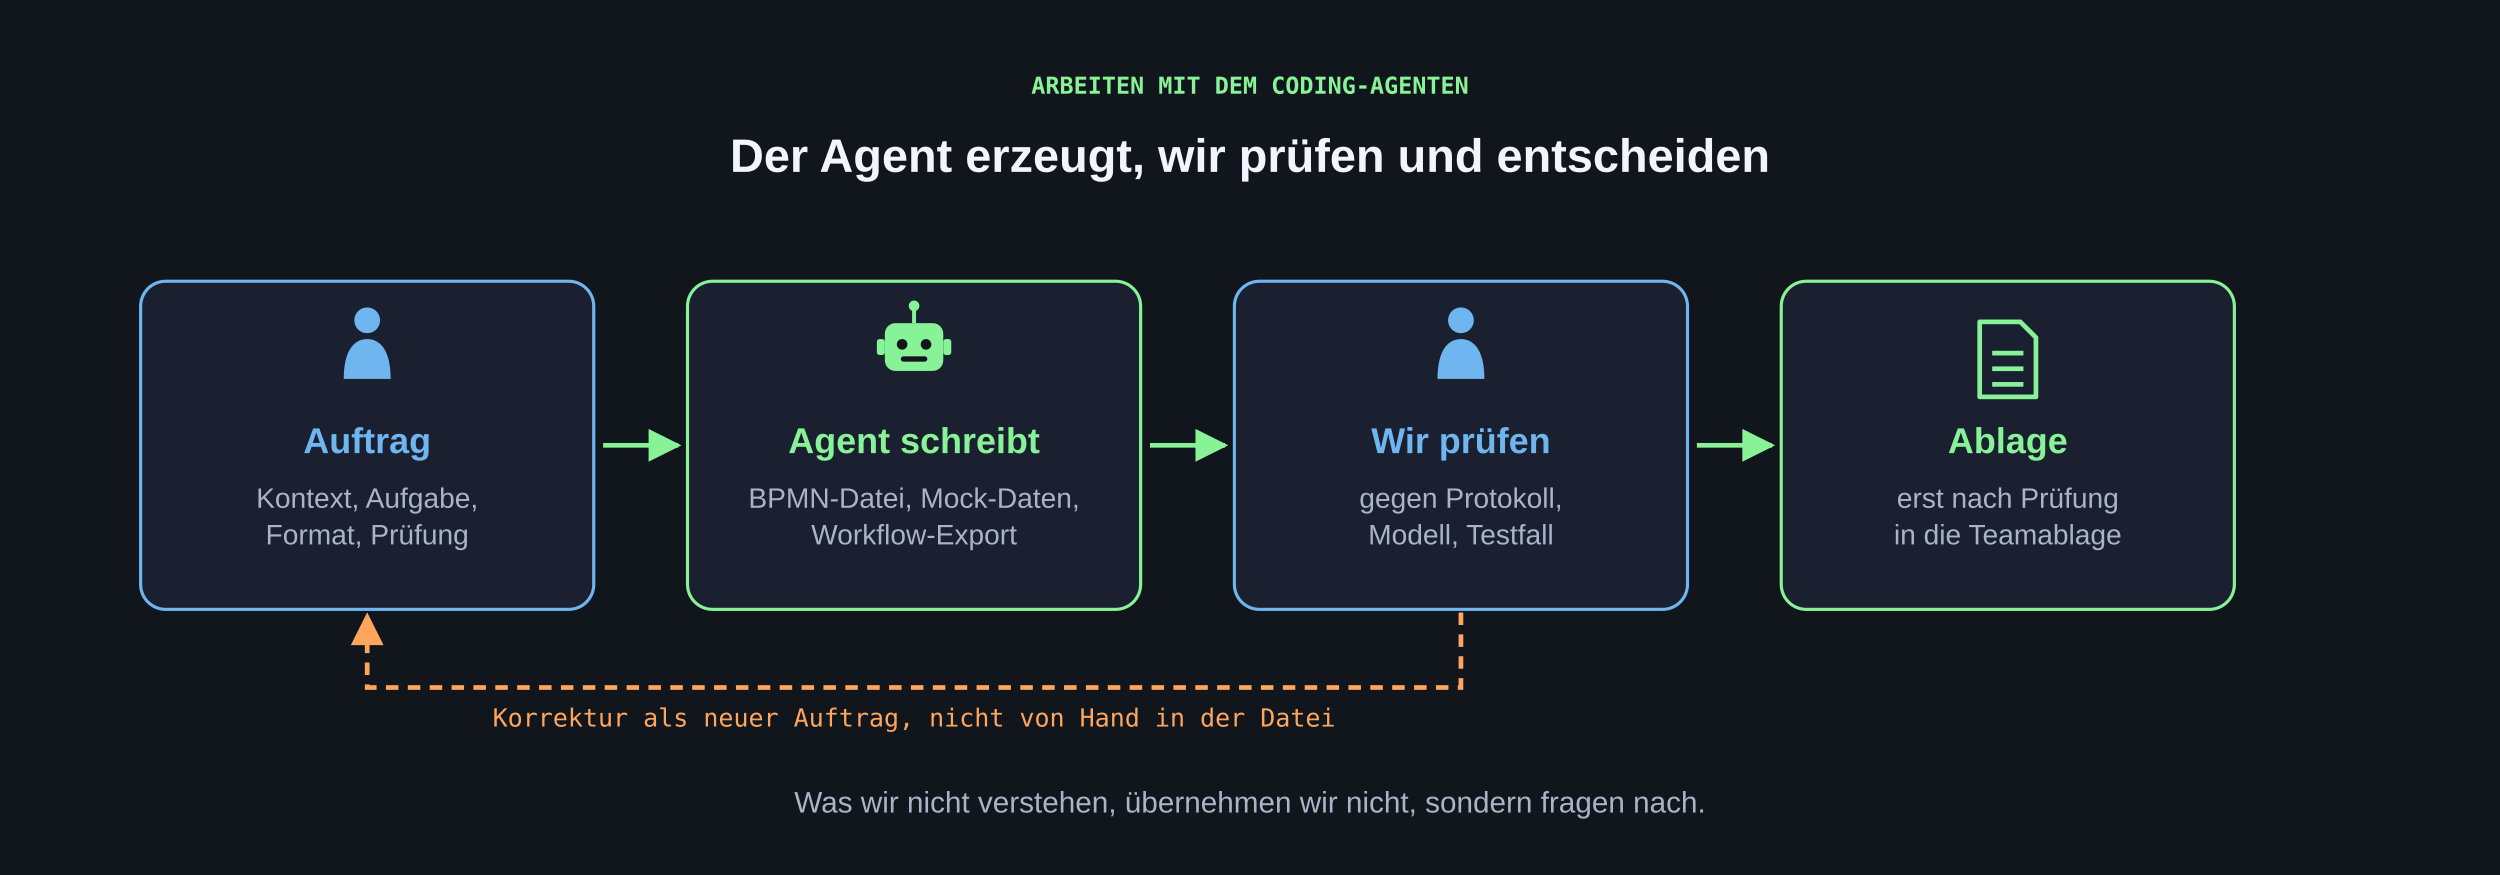
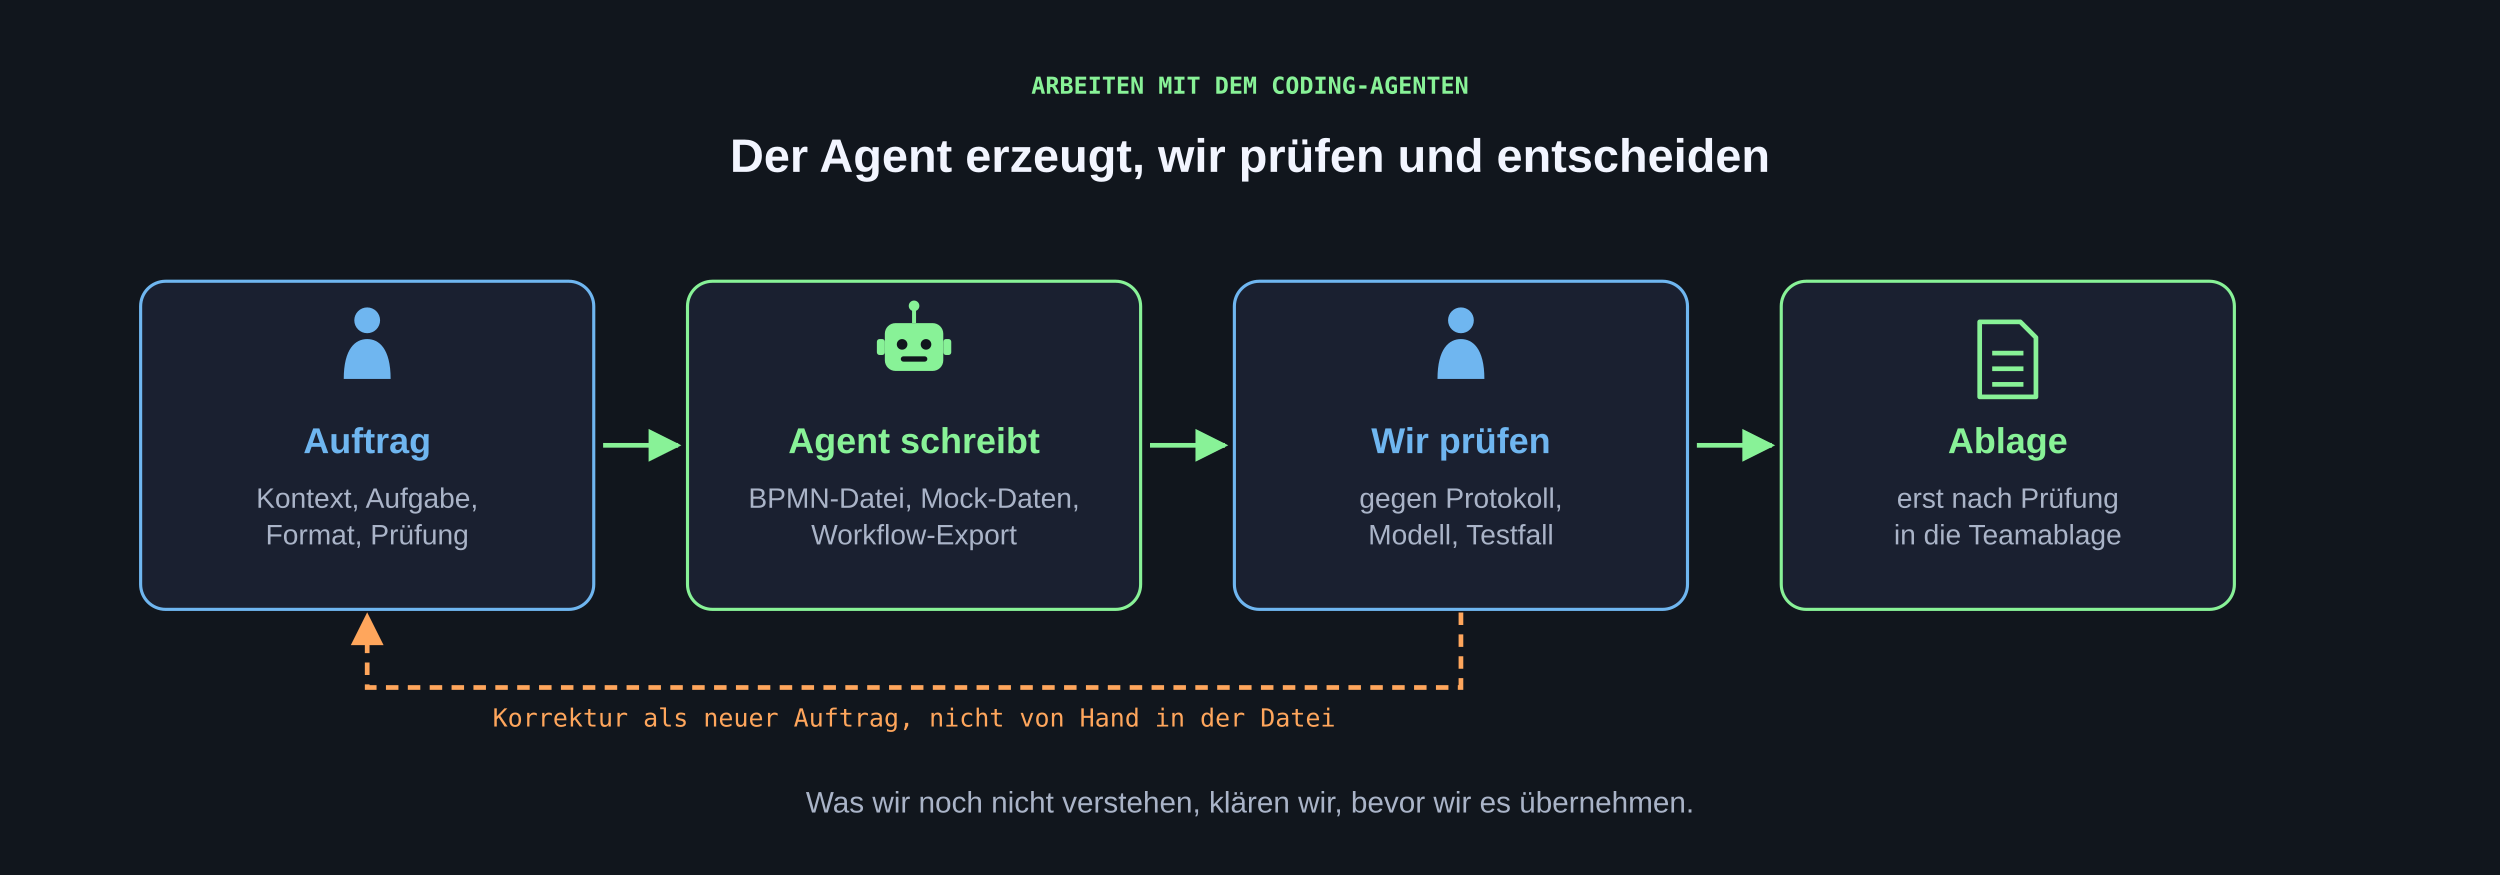
<svg xmlns="http://www.w3.org/2000/svg" viewBox="0 0 1600 560" width="1600" height="560" font-family="&quot;Avenir Next&quot;,&quot;Segoe UI&quot;,system-ui,-apple-system,&quot;Helvetica Neue&quot;,Arial,sans-serif">
  <defs>
    <marker id="arr" viewBox="0 0 10 10" refX="9" refY="5" markerWidth="7" markerHeight="7" orient="auto-start-reverse">
      <path d="M0,0 L10,5 L0,10 z" fill="#88F297" />
    </marker>
    <marker id="arrs" viewBox="0 0 10 10" refX="9" refY="5" markerWidth="7" markerHeight="7" orient="auto-start-reverse">
      <path d="M0,0 L10,5 L0,10 z" fill="#aab4c8" />
    </marker>
    <marker id="arro" viewBox="0 0 10 10" refX="9" refY="5" markerWidth="7" markerHeight="7" orient="auto-start-reverse">
      <path d="M0,0 L10,5 L0,10 z" fill="#ffa65c" />
    </marker>
  </defs>
  <rect width="1600" height="560" fill="#11161d" />
  <text x="800" y="60" font-size="15" fill="#88F297" font-weight="600" text-anchor="middle" font-family="ui-monospace,SFMono-Regular,Menlo,Consolas,monospace" opacity="1">ARBEITEN MIT DEM CODING-AGENTEN</text>
  <text x="800" y="110" font-size="30" fill="#f2f5ff" font-weight="700" text-anchor="middle" font-family="&quot;Avenir Next&quot;,&quot;Segoe UI&quot;,system-ui,-apple-system,&quot;Helvetica Neue&quot;,Arial,sans-serif" opacity="1">Der Agent erzeugt, wir prüfen und entscheiden</text>
  <rect x="90" y="180" width="290" height="210" rx="16" fill="#1a2030" stroke="#6fb6f0" stroke-width="2" />
  <g transform="translate(235.0,196) scale(0.75)">
    <circle cx="0" cy="12" r="11" fill="#6fb6f0" />
    <path d="M-20,62 C-20,36 -10,28 0,28 C10,28 20,36 20,62 Z" fill="#6fb6f0" />
  </g>
  <text x="235.0" y="290" font-size="23" fill="#6fb6f0" font-weight="700" text-anchor="middle" font-family="&quot;Avenir Next&quot;,&quot;Segoe UI&quot;,system-ui,-apple-system,&quot;Helvetica Neue&quot;,Arial,sans-serif" opacity="1">Auftrag</text>
  <text x="235.0" y="325.0" font-size="18" fill="#aab4c8" font-weight="400" text-anchor="middle" font-family="&quot;Avenir Next&quot;,&quot;Segoe UI&quot;,system-ui,-apple-system,&quot;Helvetica Neue&quot;,Arial,sans-serif" opacity="1">Kontext, Aufgabe,</text>
  <text x="235.0" y="348.4" font-size="18" fill="#aab4c8" font-weight="400" text-anchor="middle" font-family="&quot;Avenir Next&quot;,&quot;Segoe UI&quot;,system-ui,-apple-system,&quot;Helvetica Neue&quot;,Arial,sans-serif" opacity="1">Format, Prüfung</text>
  <line x1="386" y1="285" x2="434" y2="285" stroke="#88F297" stroke-width="3" marker-end="url(#arr)" />
  <rect x="440" y="180" width="290" height="210" rx="16" fill="#1a2030" stroke="#88F297" stroke-width="2" />
  <g transform="translate(585.0,200) scale(0.85)">
    <rect x="-22" y="8" width="44" height="36" rx="8" fill="#88F297" />
    <rect x="-28" y="20" width="6" height="12" rx="2" fill="#88F297" />
    <rect x="22" y="20" width="6" height="12" rx="2" fill="#88F297" />
    <line x1="0" y1="8" x2="0" y2="-2" stroke="#88F297" stroke-width="3" />
    <circle cx="0" cy="-5" r="4" fill="#88F297" />
    <circle cx="-9" cy="24" r="4" fill="#11161d" />
    <circle cx="9" cy="24" r="4" fill="#11161d" />
    <rect x="-10" y="33" width="20" height="4" rx="2" fill="#11161d" />
  </g>
  <text x="585.0" y="290" font-size="23" fill="#88F297" font-weight="700" text-anchor="middle" font-family="&quot;Avenir Next&quot;,&quot;Segoe UI&quot;,system-ui,-apple-system,&quot;Helvetica Neue&quot;,Arial,sans-serif" opacity="1">Agent schreibt</text>
  <text x="585.0" y="325.0" font-size="18" fill="#aab4c8" font-weight="400" text-anchor="middle" font-family="&quot;Avenir Next&quot;,&quot;Segoe UI&quot;,system-ui,-apple-system,&quot;Helvetica Neue&quot;,Arial,sans-serif" opacity="1">BPMN-Datei, Mock-Daten,</text>
  <text x="585.0" y="348.4" font-size="18" fill="#aab4c8" font-weight="400" text-anchor="middle" font-family="&quot;Avenir Next&quot;,&quot;Segoe UI&quot;,system-ui,-apple-system,&quot;Helvetica Neue&quot;,Arial,sans-serif" opacity="1">Workflow-Export</text>
  <line x1="736" y1="285" x2="784" y2="285" stroke="#88F297" stroke-width="3" marker-end="url(#arr)" />
  <rect x="790" y="180" width="290" height="210" rx="16" fill="#1a2030" stroke="#6fb6f0" stroke-width="2" />
  <g transform="translate(935.0,196) scale(0.75)">
    <circle cx="0" cy="12" r="11" fill="#6fb6f0" />
    <path d="M-20,62 C-20,36 -10,28 0,28 C10,28 20,36 20,62 Z" fill="#6fb6f0" />
  </g>
  <text x="935.0" y="290" font-size="23" fill="#6fb6f0" font-weight="700" text-anchor="middle" font-family="&quot;Avenir Next&quot;,&quot;Segoe UI&quot;,system-ui,-apple-system,&quot;Helvetica Neue&quot;,Arial,sans-serif" opacity="1">Wir prüfen</text>
  <text x="935.0" y="325.0" font-size="18" fill="#aab4c8" font-weight="400" text-anchor="middle" font-family="&quot;Avenir Next&quot;,&quot;Segoe UI&quot;,system-ui,-apple-system,&quot;Helvetica Neue&quot;,Arial,sans-serif" opacity="1">gegen Protokoll,</text>
  <text x="935.0" y="348.4" font-size="18" fill="#aab4c8" font-weight="400" text-anchor="middle" font-family="&quot;Avenir Next&quot;,&quot;Segoe UI&quot;,system-ui,-apple-system,&quot;Helvetica Neue&quot;,Arial,sans-serif" opacity="1">Modell, Testfall</text>
  <line x1="1086" y1="285" x2="1134" y2="285" stroke="#88F297" stroke-width="3" marker-end="url(#arr)" />
  <rect x="1140" y="180" width="290" height="210" rx="16" fill="#1a2030" stroke="#88F297" stroke-width="2" />
  <g transform="translate(1285.0,230) scale(1.0)">
    <path d="M-18,-24 h26 l10,10 v38 h-36 z" fill="none" stroke="#88F297" stroke-width="3" stroke-linejoin="round" />
    <line x1="-10" y1="-4" x2="10" y2="-4" stroke="#88F297" stroke-width="3" />
    <line x1="-10" y1="6" x2="10" y2="6" stroke="#88F297" stroke-width="3" />
    <line x1="-10" y1="16" x2="10" y2="16" stroke="#88F297" stroke-width="3" />
  </g>
  <text x="1285.0" y="290" font-size="23" fill="#88F297" font-weight="700" text-anchor="middle" font-family="&quot;Avenir Next&quot;,&quot;Segoe UI&quot;,system-ui,-apple-system,&quot;Helvetica Neue&quot;,Arial,sans-serif" opacity="1">Ablage</text>
  <text x="1285.0" y="325.0" font-size="18" fill="#aab4c8" font-weight="400" text-anchor="middle" font-family="&quot;Avenir Next&quot;,&quot;Segoe UI&quot;,system-ui,-apple-system,&quot;Helvetica Neue&quot;,Arial,sans-serif" opacity="1">erst nach Prüfung</text>
  <text x="1285.0" y="348.4" font-size="18" fill="#aab4c8" font-weight="400" text-anchor="middle" font-family="&quot;Avenir Next&quot;,&quot;Segoe UI&quot;,system-ui,-apple-system,&quot;Helvetica Neue&quot;,Arial,sans-serif" opacity="1">in die Teamablage</text>
  <path d="M935.0,392 L935.0,440 L235.0,440 L235.0,394" fill="none" stroke="#ffa65c" stroke-width="3" marker-end="url(#arro)" stroke-dasharray="8 6" />
  <text x="585.0" y="465" font-size="16" fill="#ffa65c" font-weight="400" text-anchor="middle" font-family="ui-monospace,SFMono-Regular,Menlo,Consolas,monospace" opacity="1">Korrektur als neuer Auftrag, nicht von Hand in der Datei</text>
-   <text x="800" y="520" font-size="19" fill="#aab4c8" font-weight="400" text-anchor="middle" font-family="&quot;Avenir Next&quot;,&quot;Segoe UI&quot;,system-ui,-apple-system,&quot;Helvetica Neue&quot;,Arial,sans-serif" opacity="1">Was wir nicht verstehen, übernehmen wir nicht, sondern fragen nach.</text>
+   <text x="800" y="520" font-size="19" fill="#aab4c8" font-weight="400" text-anchor="middle" font-family="&quot;Avenir Next&quot;,&quot;Segoe UI&quot;,system-ui,-apple-system,&quot;Helvetica Neue&quot;,Arial,sans-serif" opacity="1">Was wir noch nicht verstehen, klären wir, bevor wir es übernehmen.</text>
</svg>
